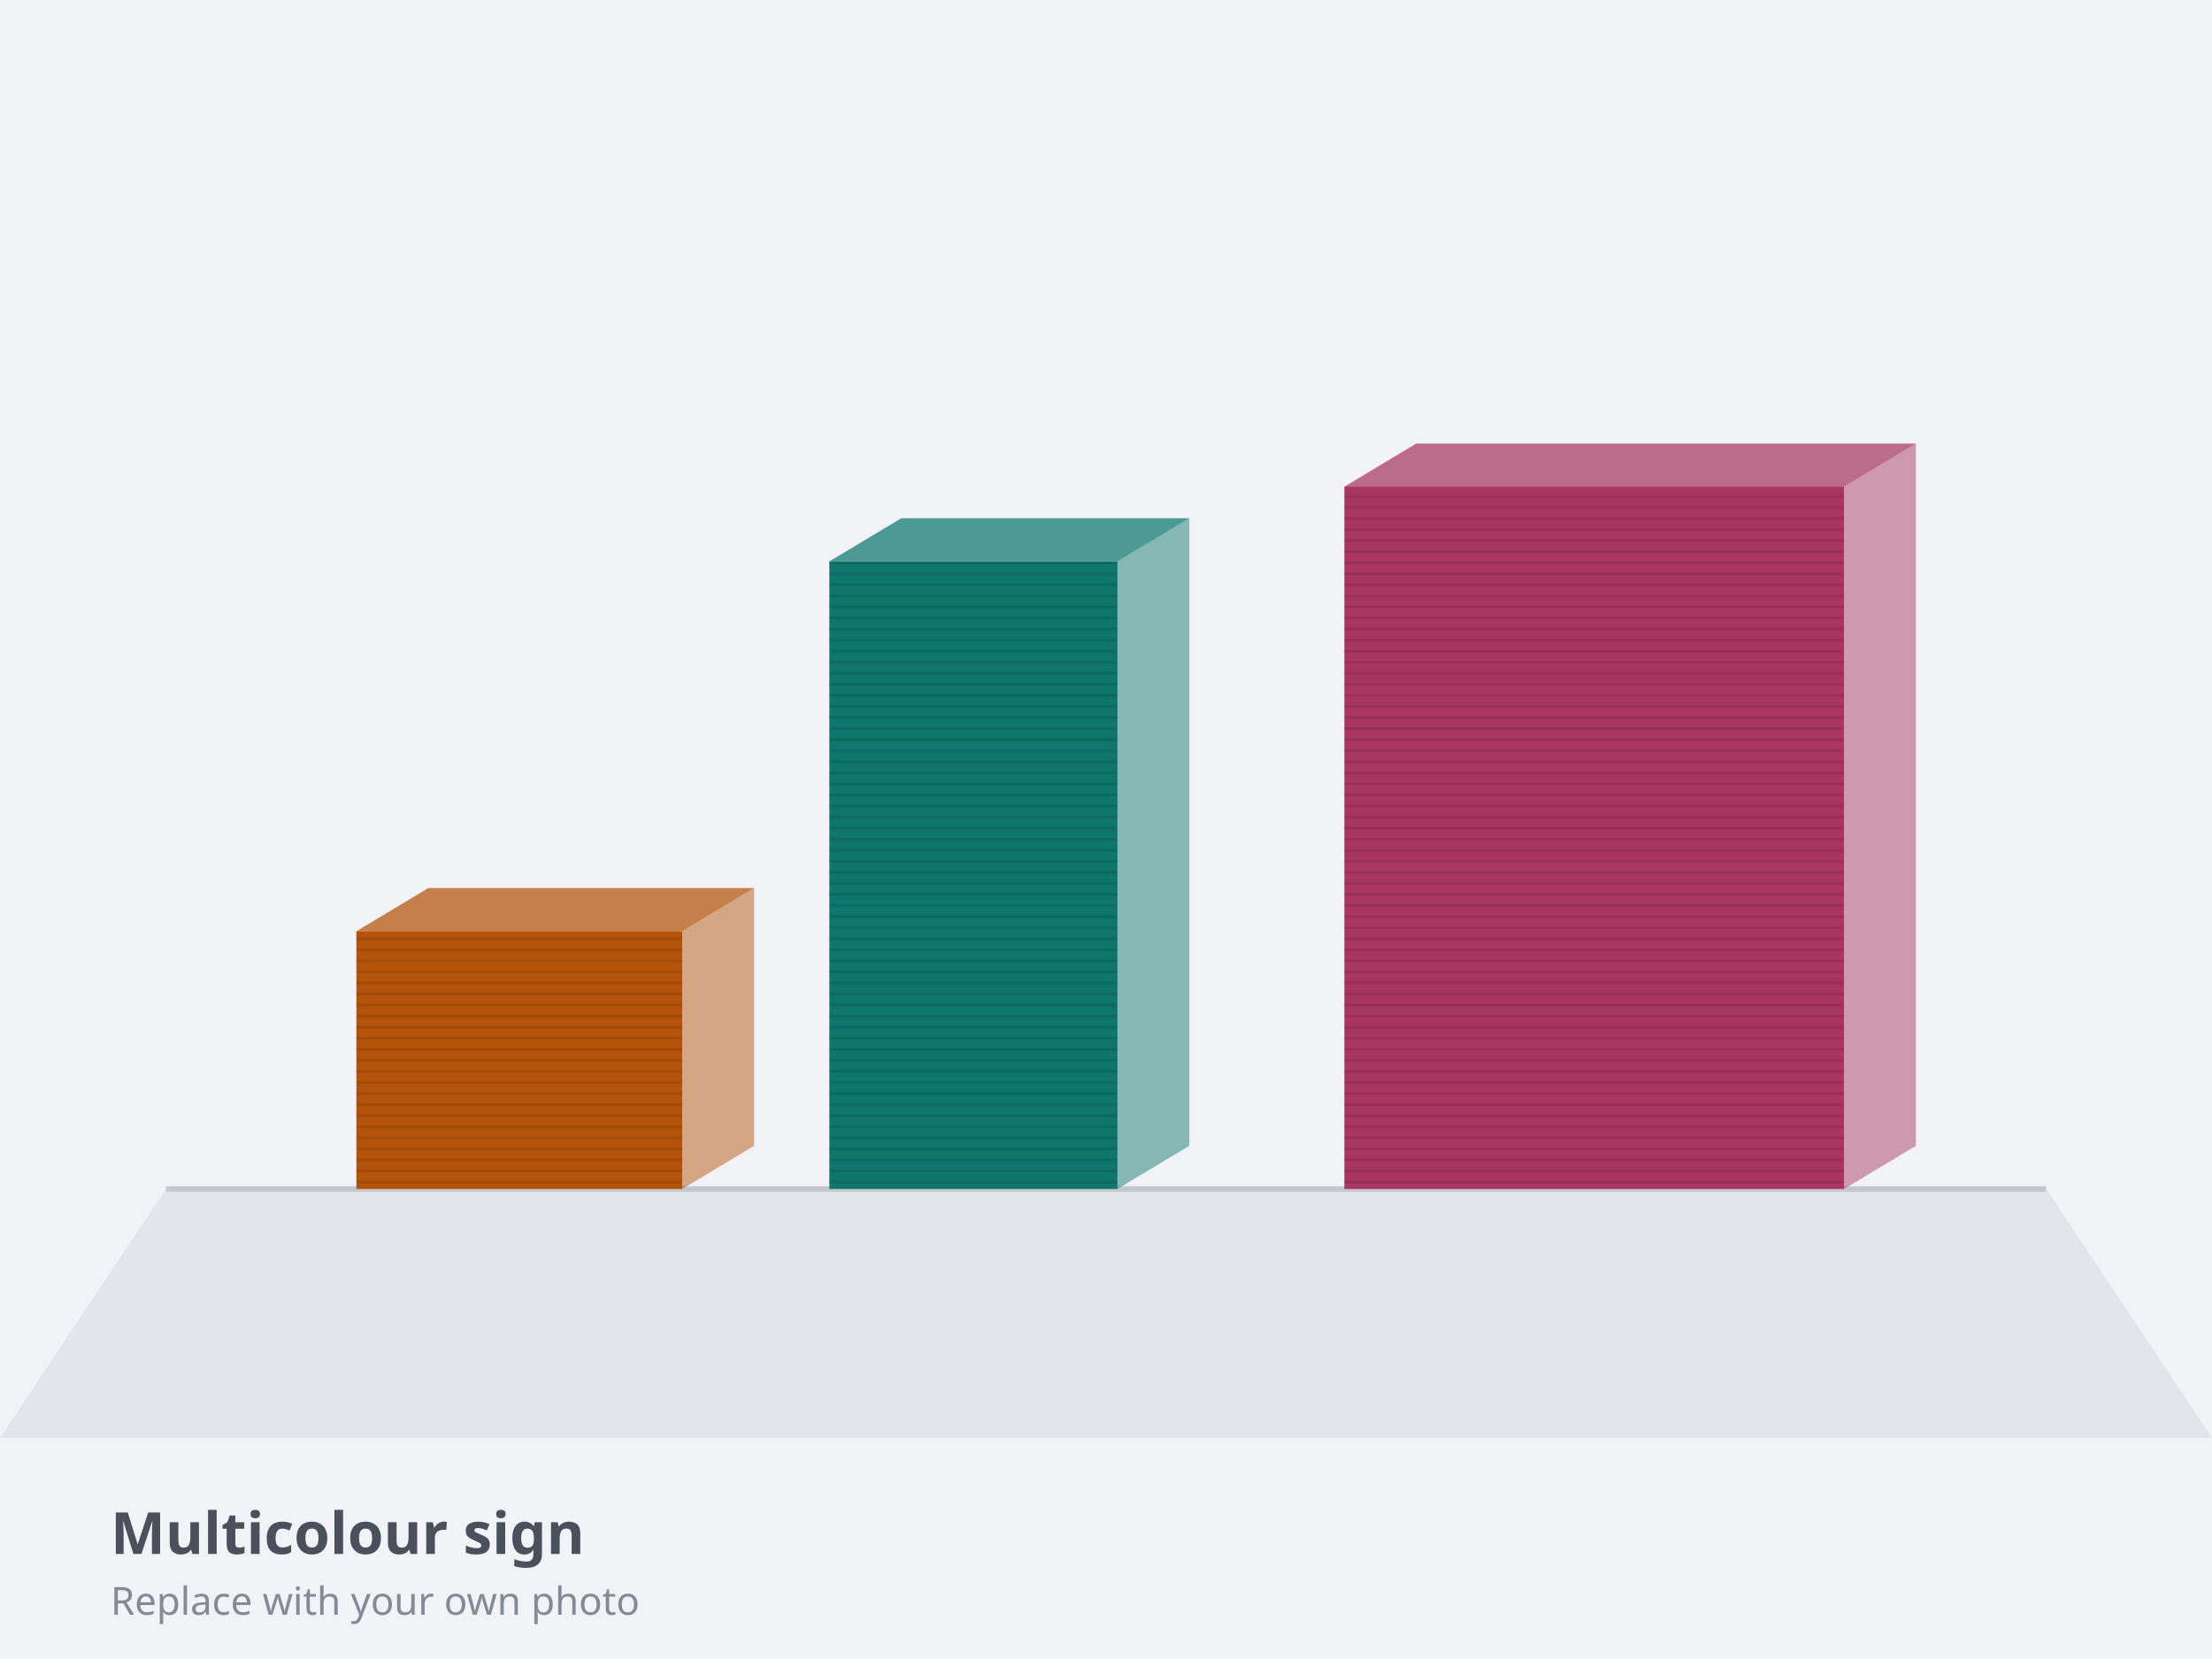
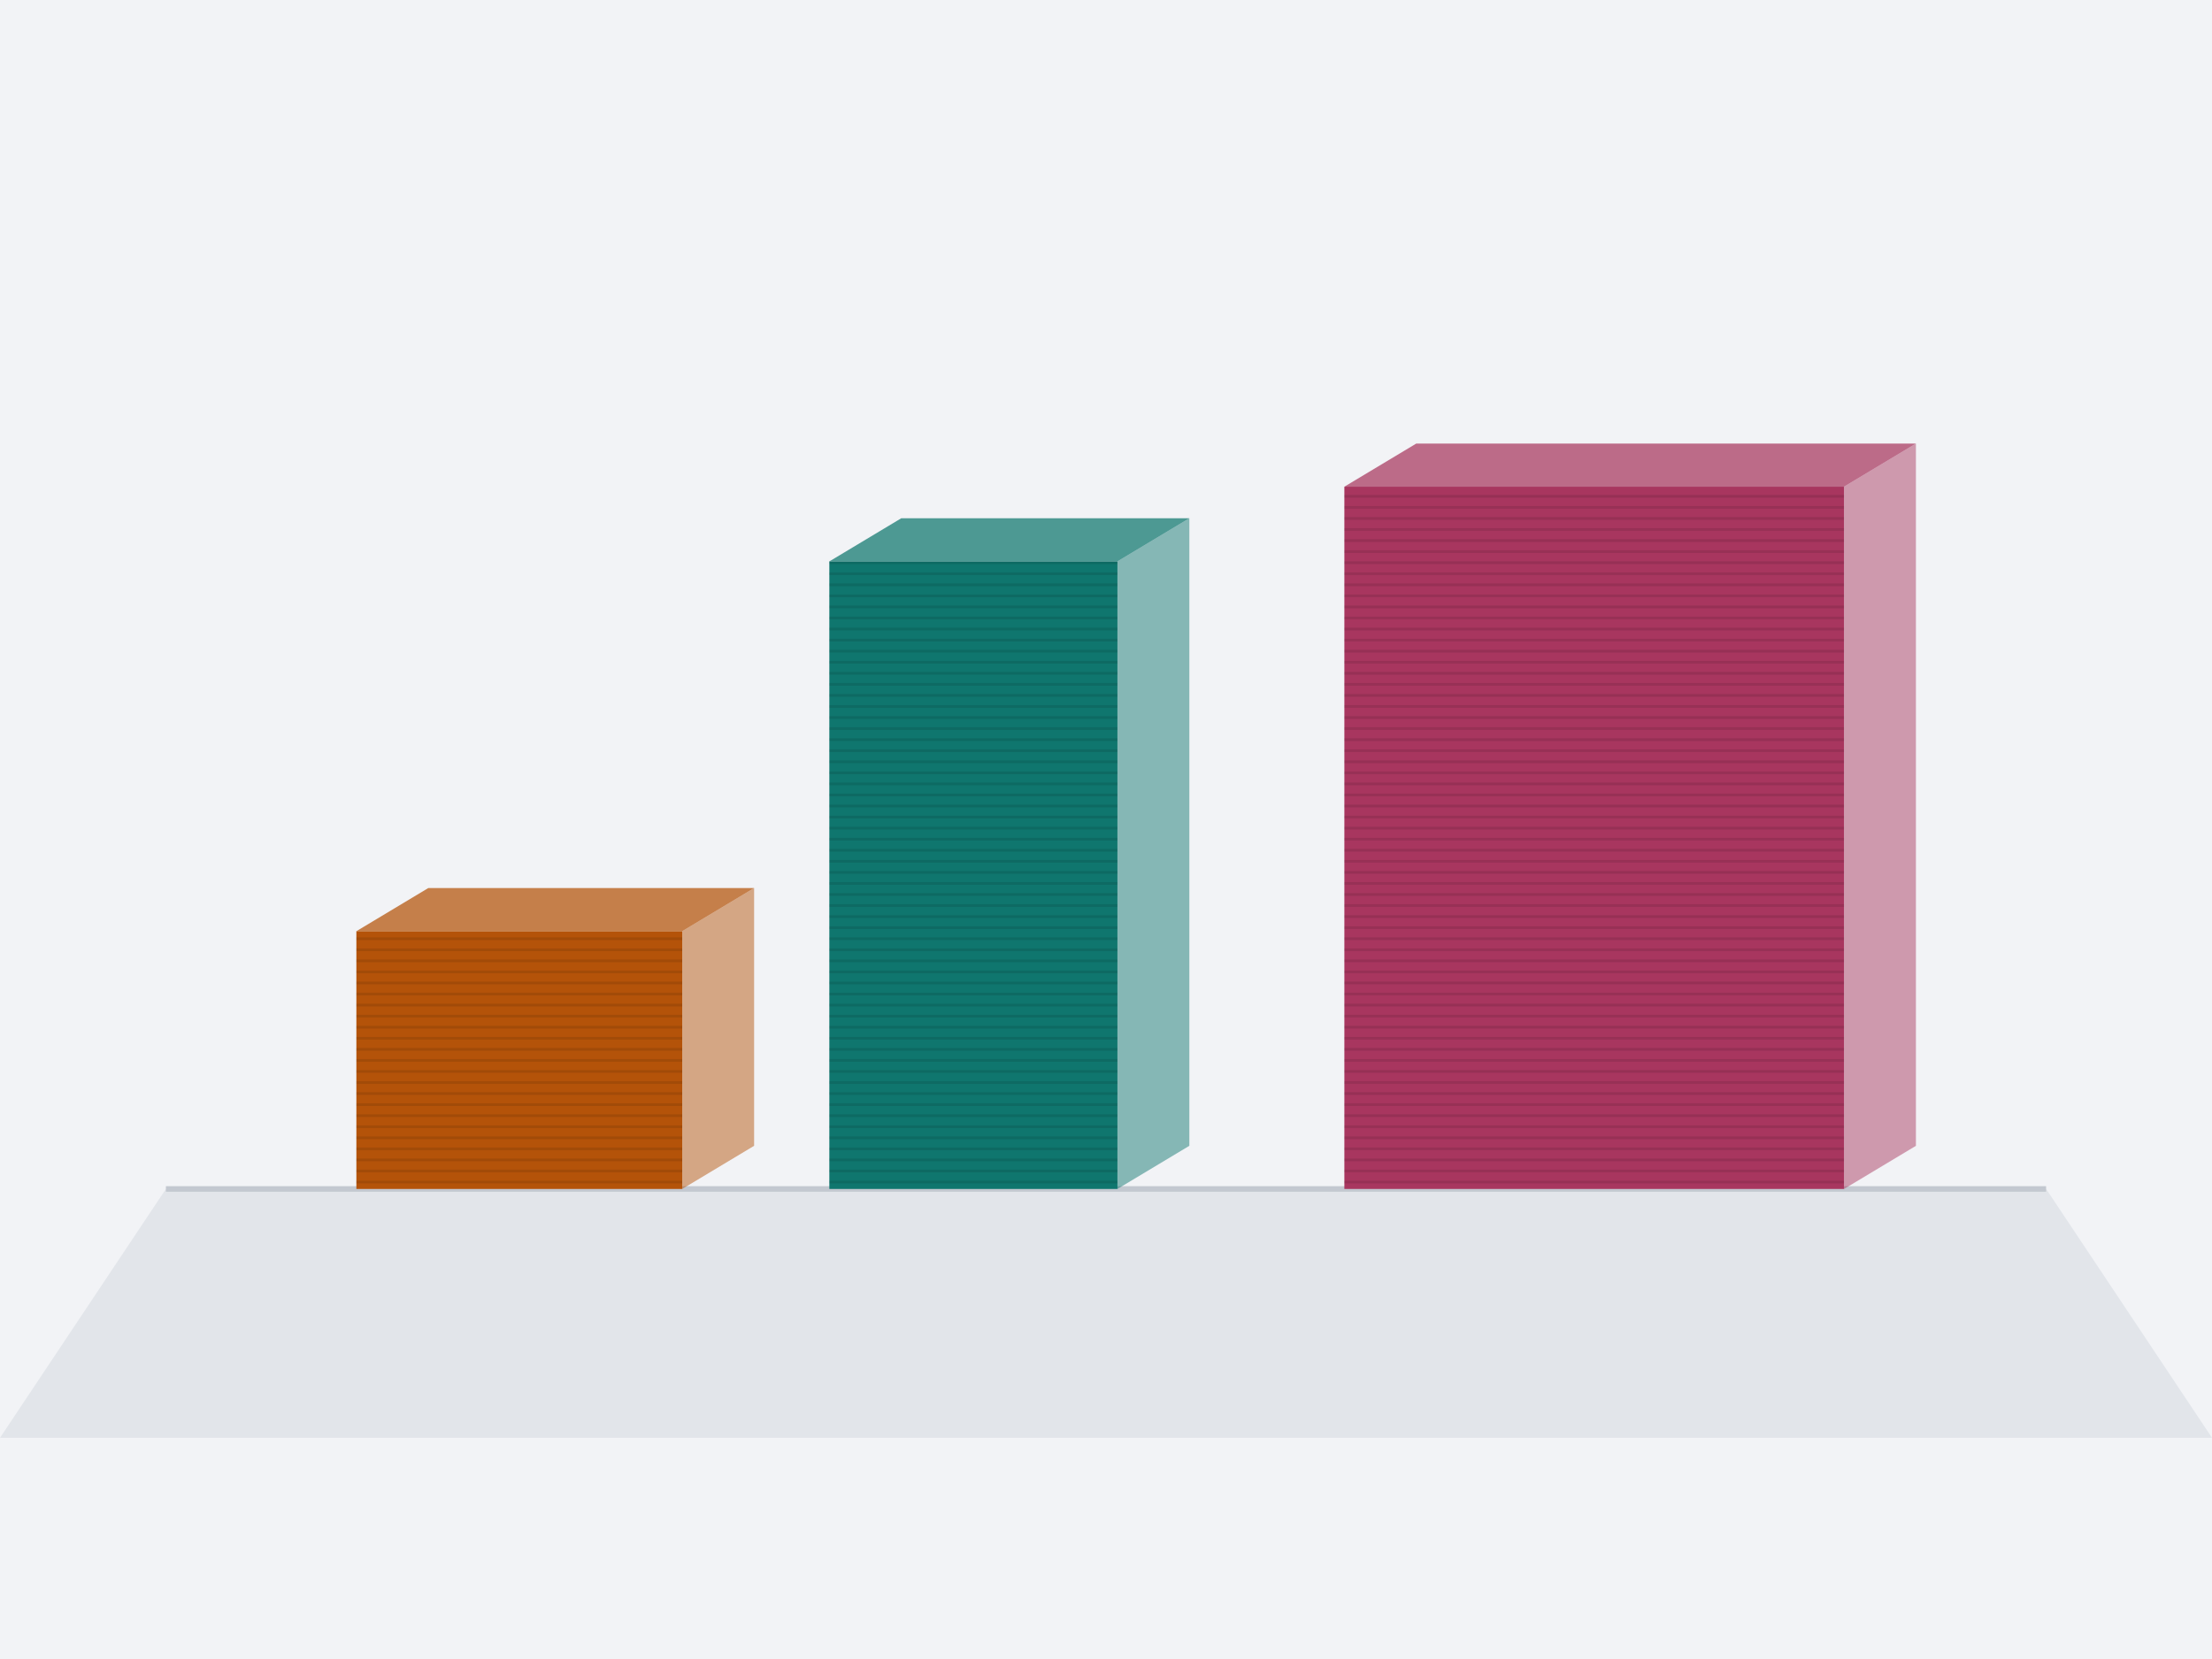
<svg xmlns="http://www.w3.org/2000/svg" viewBox="0 0 800 600" width="800" height="600" role="img">
  <defs>
    <pattern id="layers1" width="8" height="4" patternUnits="userSpaceOnUse">
      <rect width="8" height="4" fill="none" />
      <line x1="0" y1="3.5" x2="8" y2="3.5" stroke="#000" stroke-width="1" opacity=".10" />
    </pattern>
  </defs>
  <rect width="800" height="600" fill="#f2f3f6" />
  <path d="M60 430 L740 430 L800 520 L0 520 Z" fill="#e2e5ea" />
  <path d="M60 430 L740 430" stroke="#c3c8d0" stroke-width="2" />
  <g>
    <path d="M128.89 336.778 l117.844 0 l26 -15.6 l-117.844 0 Z" fill="#b45309" fill-opacity=".72" />
    <path d="M246.734 336.778 l26 -15.6 l0 93.222 l-26 15.6 Z" fill="#b45309" fill-opacity=".48" />
    <rect x="128.89" y="336.778" width="117.844" height="93.222" fill="#b45309" />
    <rect x="128.89" y="336.778" width="117.844" height="93.222" fill="url(#layers1)" />
  </g>
  <g>
    <path d="M299.944 203.034 l104.199 0 l26 -15.6 l-104.199 0 Z" fill="#0f766e" fill-opacity=".72" />
    <path d="M404.143 203.034 l26 -15.6 l0 226.966 l-26 15.6 Z" fill="#0f766e" fill-opacity=".48" />
    <rect x="299.944" y="203.034" width="104.199" height="226.966" fill="#0f766e" />
    <rect x="299.944" y="203.034" width="104.199" height="226.966" fill="url(#layers1)" />
  </g>
  <g>
    <path d="M486.208 176.016 l180.71 0 l26 -15.6 l-180.71 0 Z" fill="#a8365f" fill-opacity=".72" />
    <path d="M666.918 176.016 l26 -15.6 l0 253.984 l-26 15.6 Z" fill="#a8365f" fill-opacity=".48" />
    <rect x="486.208" y="176.016" width="180.71" height="253.984" fill="#a8365f" />
    <rect x="486.208" y="176.016" width="180.71" height="253.984" fill="url(#layers1)" />
  </g>
-   <text x="40" y="562" fill="#4a505c" font-family="system-ui, sans-serif" font-size="21" font-weight="600">Multicolour sign</text>
-   <text x="40" y="584" fill="#858b96" font-family="system-ui, sans-serif" font-size="14">Replace with your own photo</text>
</svg>
